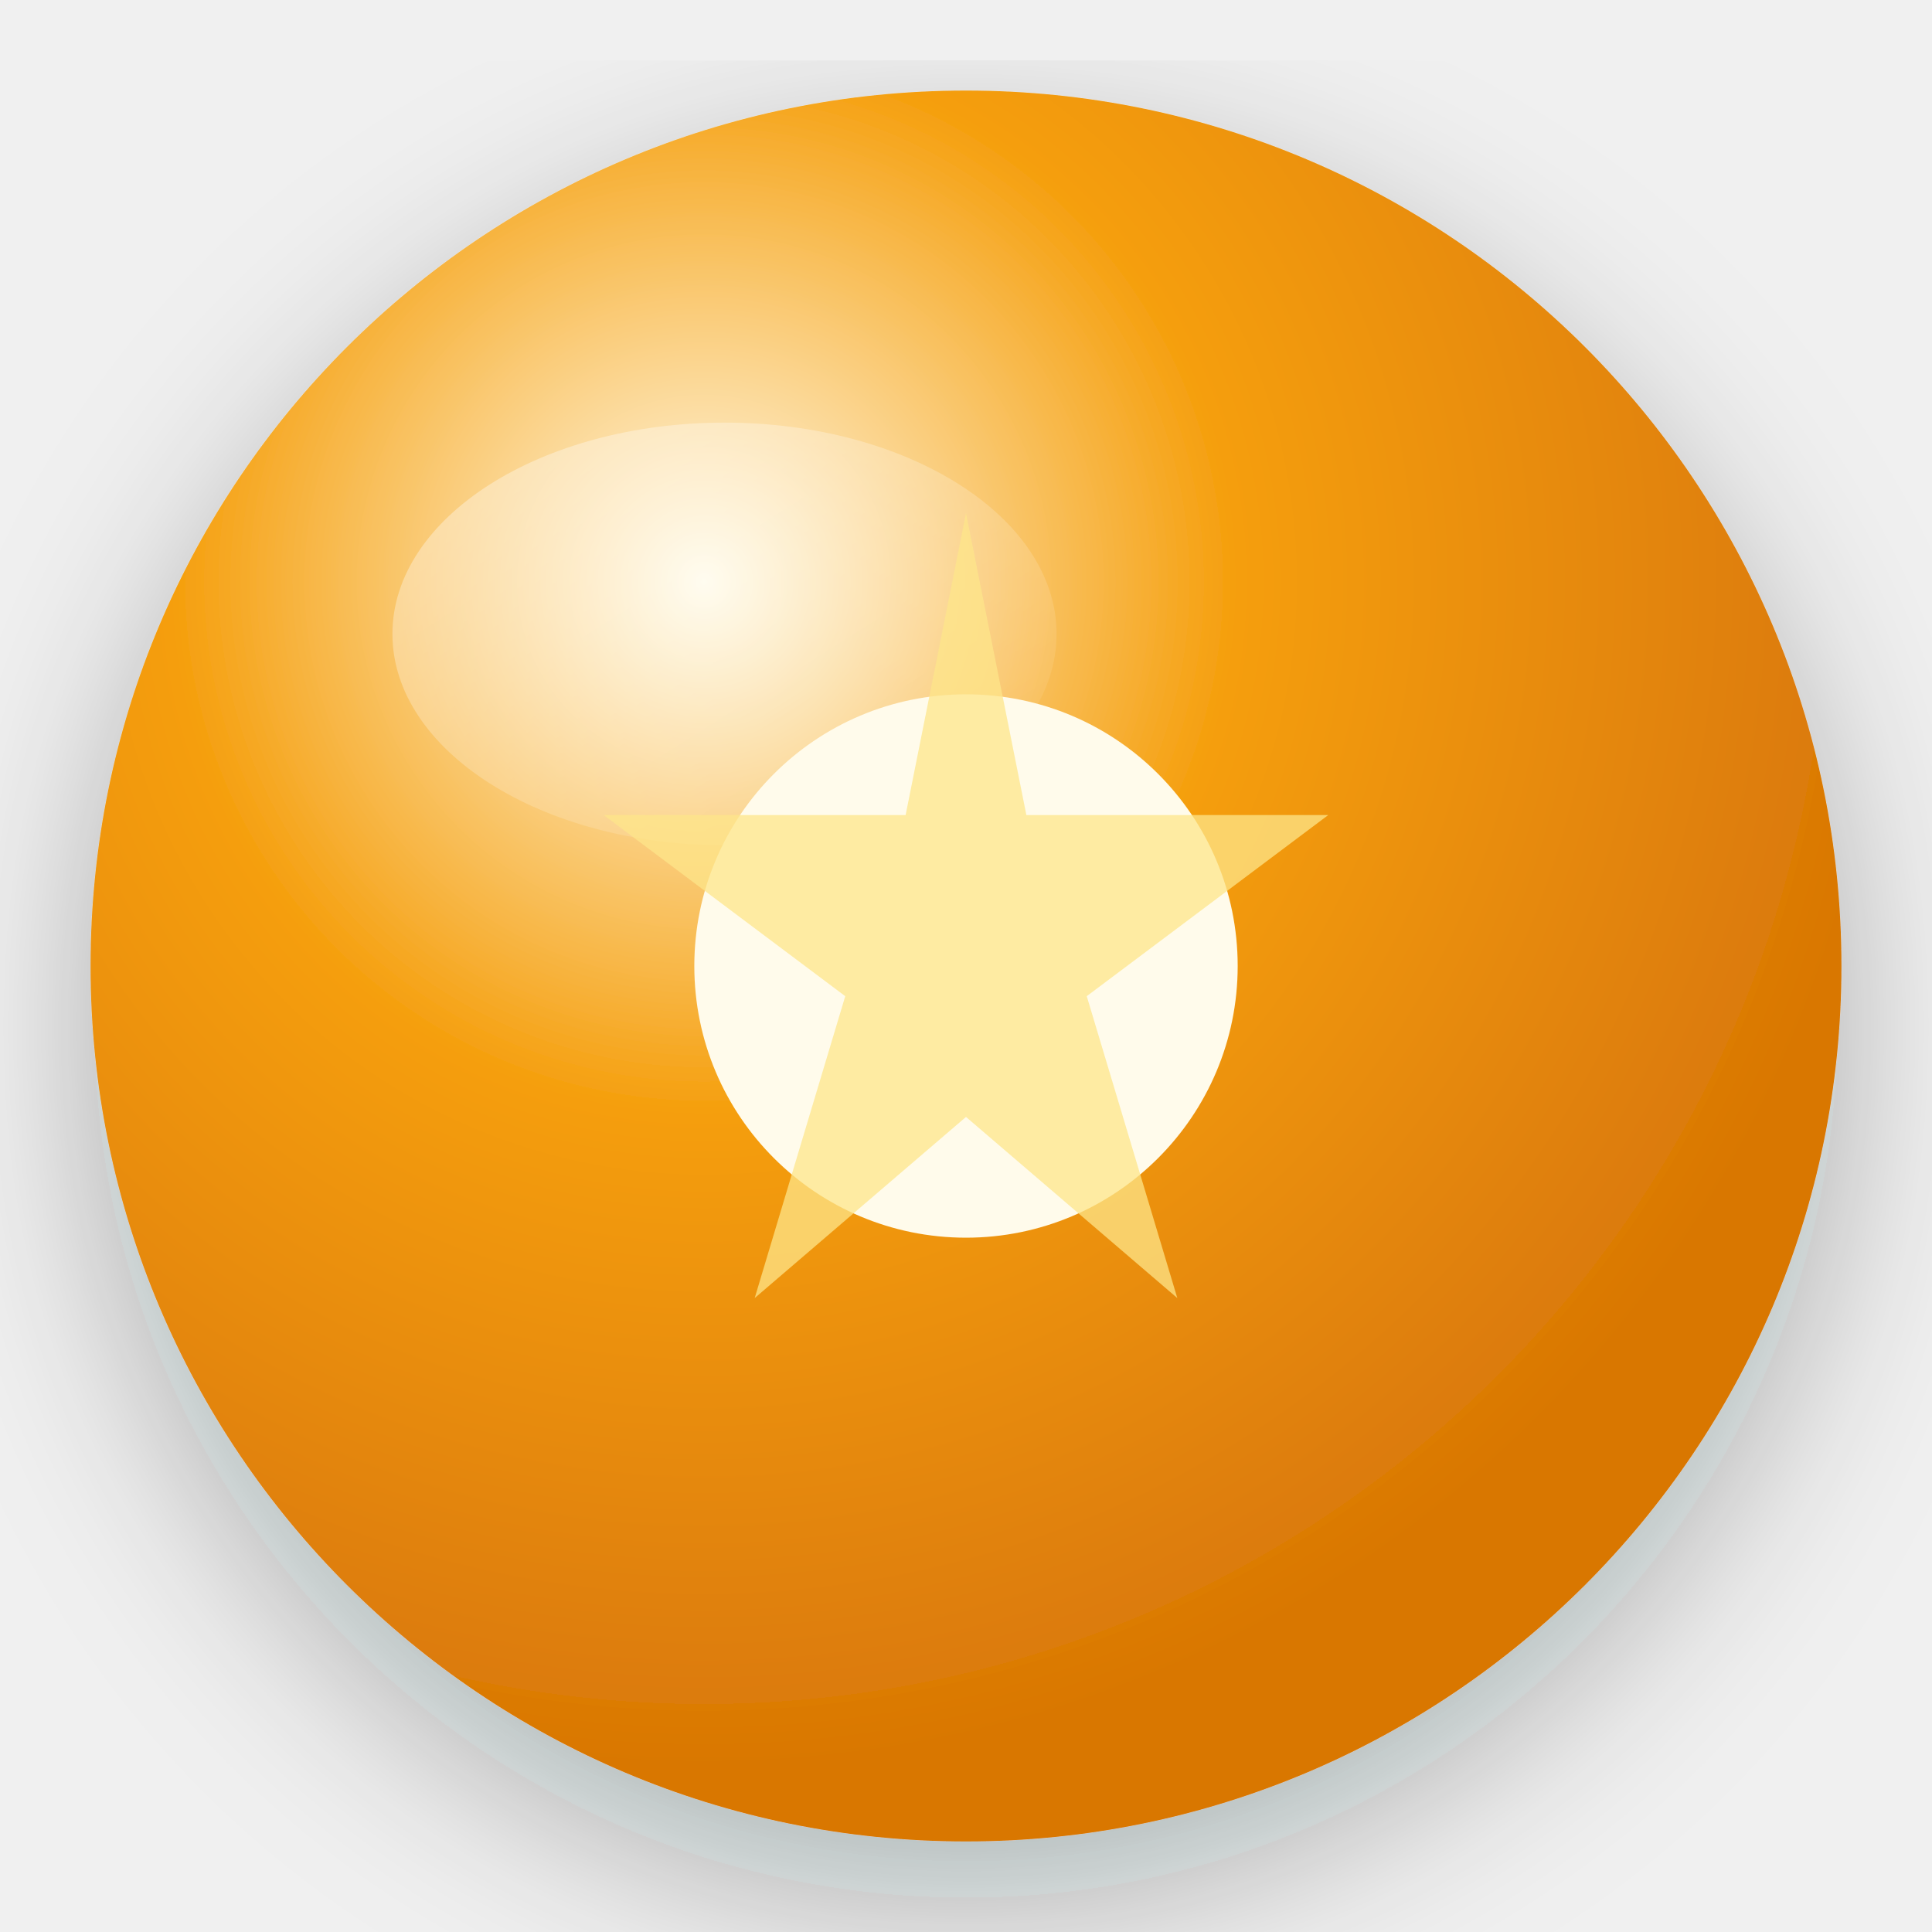
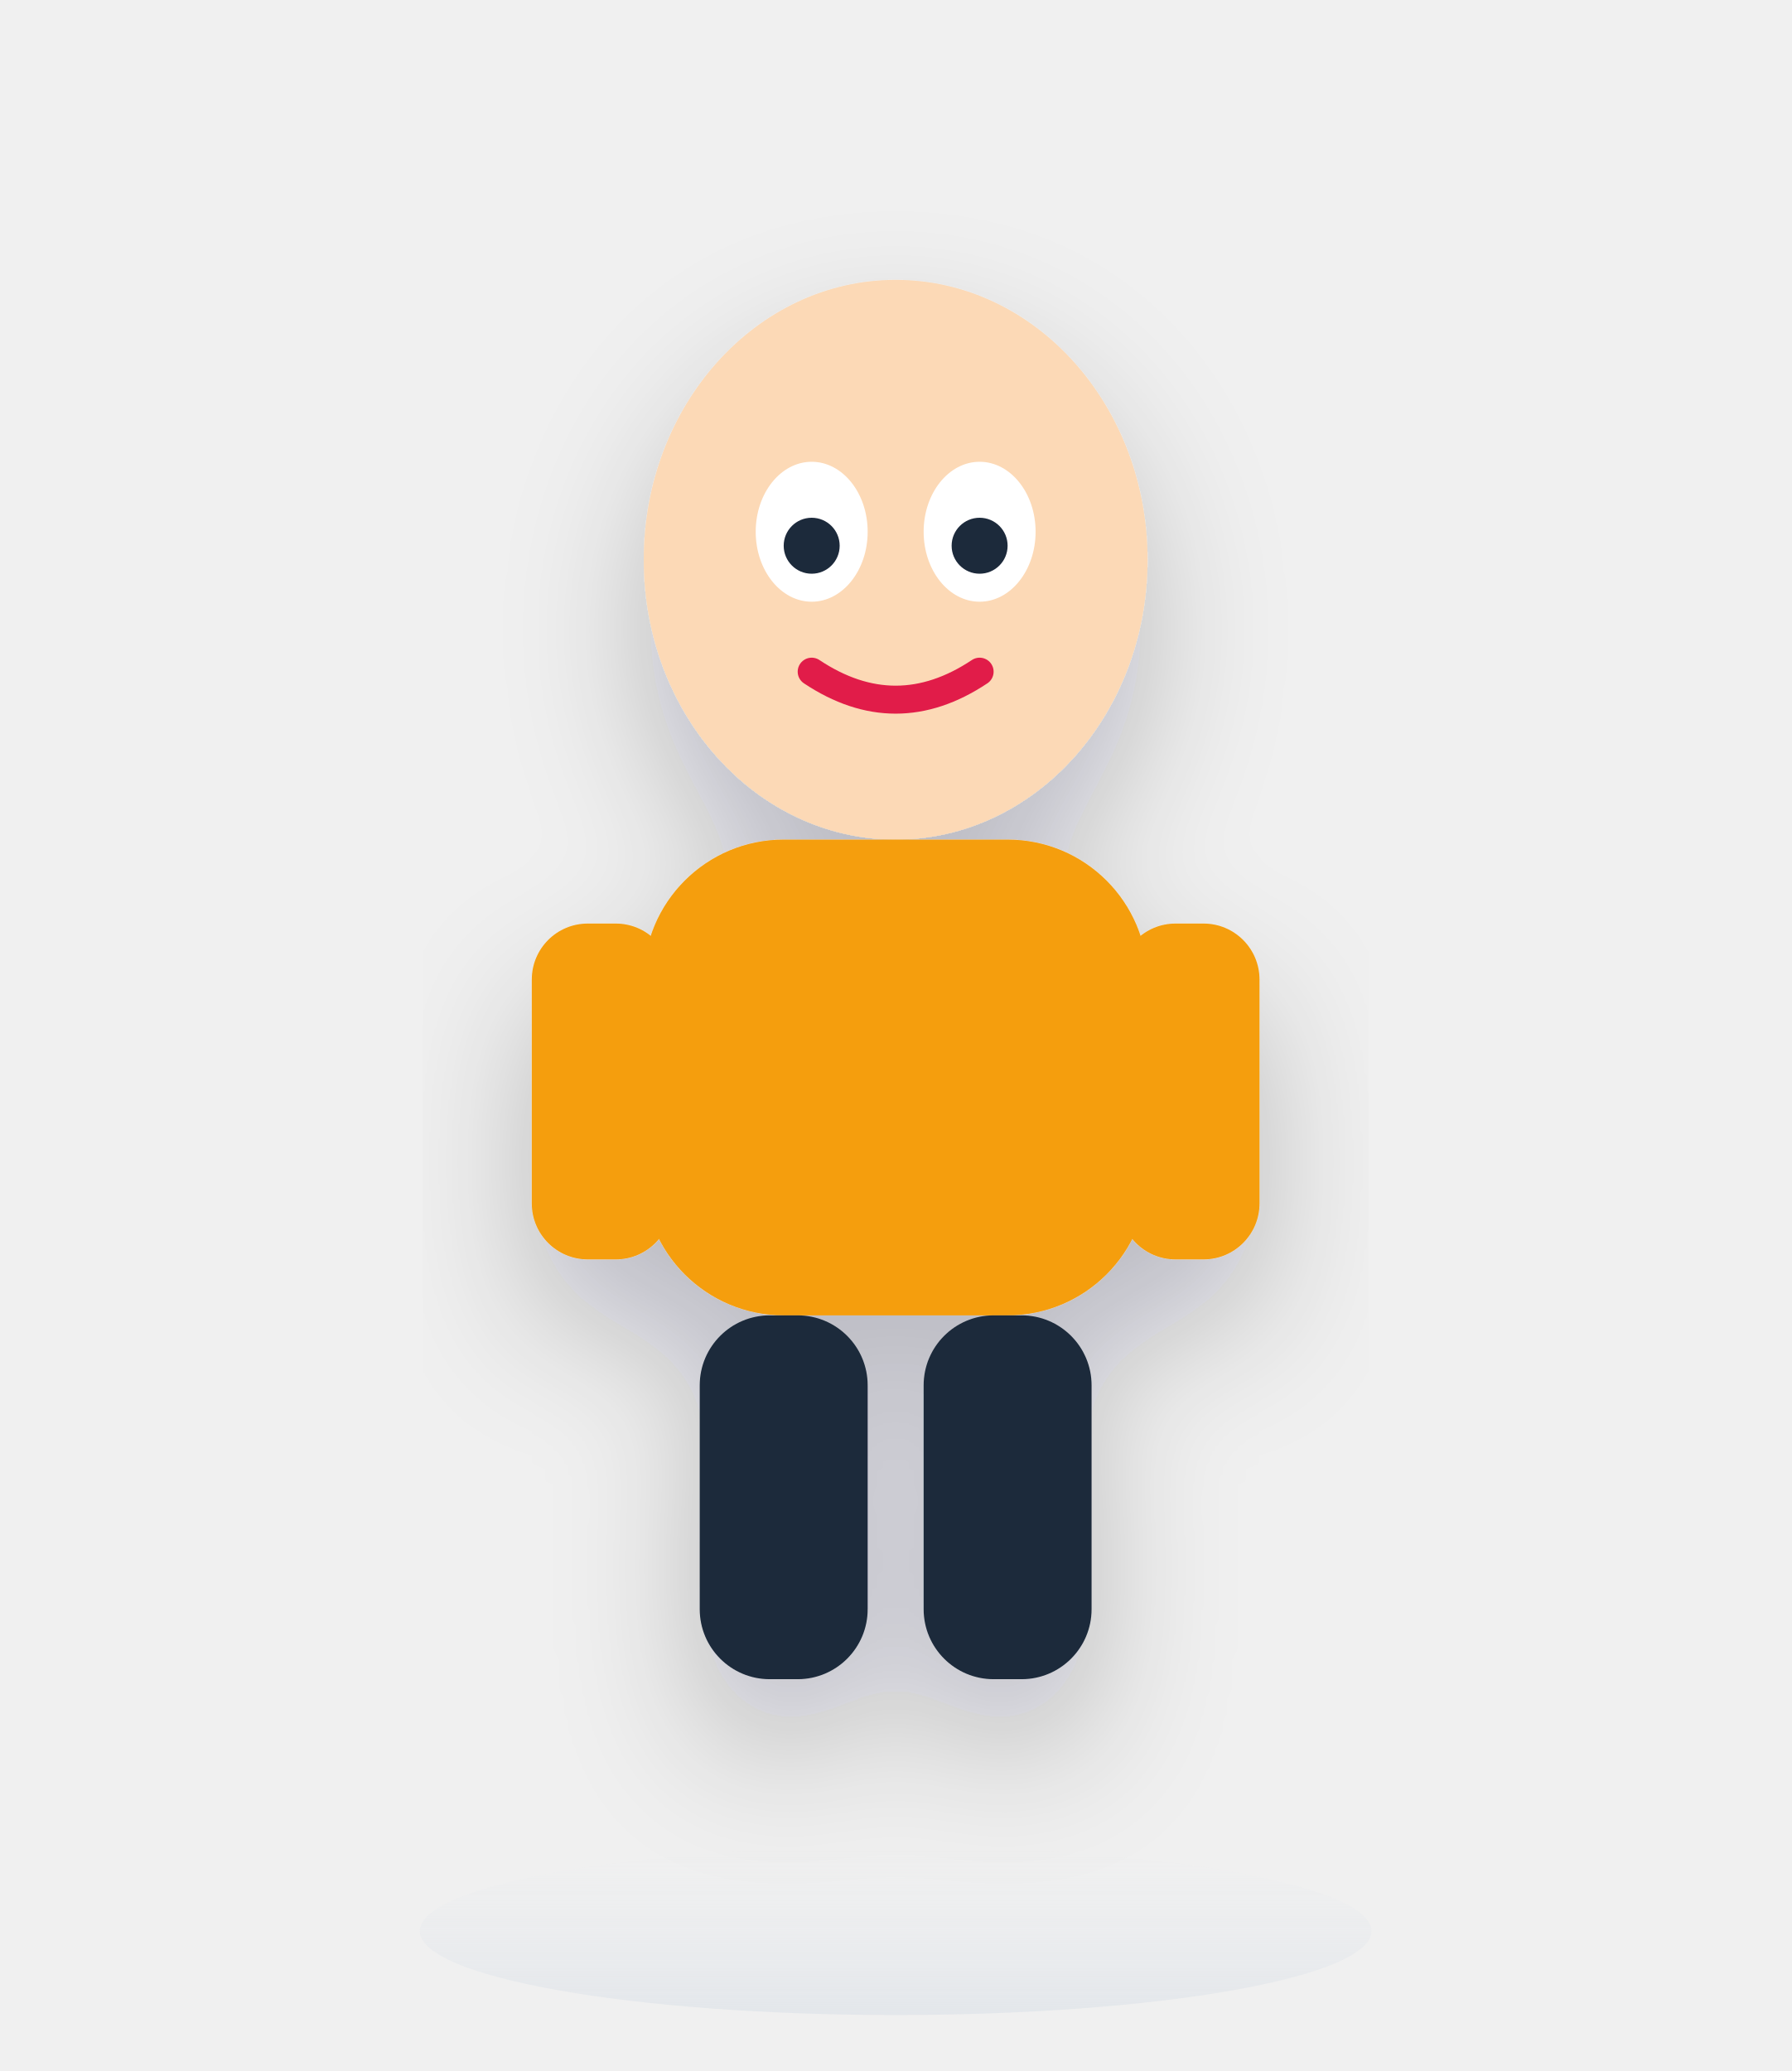
- <svg xmlns="http://www.w3.org/2000/svg" viewBox="0 0 128 128" role="img" aria-hidden="true">
+ <svg xmlns="http://www.w3.org/2000/svg" viewBox="0 0 128 148" role="img" aria-hidden="true">
  <defs>
-     <radialGradient id="sphere" cx="35%" cy="28%" r="68%">
-       <stop offset="0%" stop-color="#fffbeb" />
-       <stop offset="45%" stop-color="#f59e0b" />
-       <stop offset="100%" stop-color="#d97706" />
-     </radialGradient>
-     <filter id="depth" x="-20%" y="-20%" width="140%" height="140%">
-       <feDropShadow dx="0" dy="4" stdDeviation="6" flood-color="#0f172a" flood-opacity="0.28" />
+     <filter id="charShadow" x="-15%" y="-10%" width="130%" height="130%">
+       <feDropShadow dx="0" dy="5" stdDeviation="5" flood-color="#0f172a" flood-opacity="0.22" />
    </filter>
-     <linearGradient id="shine" x1="0" y1="0" x2="1" y2="1">
-       <stop offset="0%" stop-color="#ffffff" stop-opacity="0.55" />
-       <stop offset="100%" stop-color="#ffffff" stop-opacity="0" />
+     <linearGradient id="floor" x1="0" y1="0" x2="0" y2="1">
+       <stop offset="0%" stop-color="#e2e8f0" stop-opacity="0" />
+       <stop offset="100%" stop-color="#cbd5e1" stop-opacity="0.35" />
    </linearGradient>
  </defs>
-   <circle cx="64" cy="64" r="58" fill="url(#sphere)" filter="url(#depth)" />
-   <ellipse cx="48" cy="42" rx="22" ry="14" fill="url(#shine)" opacity="0.75" />
-   <circle cx="64" cy="64" r="18" fill="#fffbeb" />
-   <path d="M64 34 L68 54 L88 54 L72 66 L78 86 L64 74 L50 86 L56 66 L40 54 L60 54 Z" fill="#fde68a" opacity="0.75" />
+   <ellipse cx="64" cy="138" rx="34" ry="6" fill="url(#floor)" />
+   <g filter="url(#charShadow)">
+     <ellipse cx="64" cy="40" rx="18" ry="20" fill="#fcd9b6" />
+     <ellipse cx="58" cy="38" rx="4" ry="5" fill="#ffffff" />
+     <ellipse cx="70" cy="38" rx="4" ry="5" fill="#ffffff" />
+     <circle cx="58" cy="39" r="2" fill="#1e293b" />
+     <circle cx="70" cy="39" r="2" fill="#1e293b" />
+     <path d="M58 48 Q64 52 70 48" fill="none" stroke="#e11d48" stroke-width="2" stroke-linecap="round" />
+     <rect x="46" y="60" width="36" height="34" rx="10" fill="#f59e0b" />
+     <rect x="38" y="66" width="10" height="24" rx="4" fill="#f59e0b" />
+     <rect x="80" y="66" width="10" height="24" rx="4" fill="#f59e0b" />
+     <rect x="50" y="94" width="12" height="26" rx="5" fill="#1e293b" />
+     <rect x="66" y="94" width="12" height="26" rx="5" fill="#1e293b" />
+   </g>
</svg>
